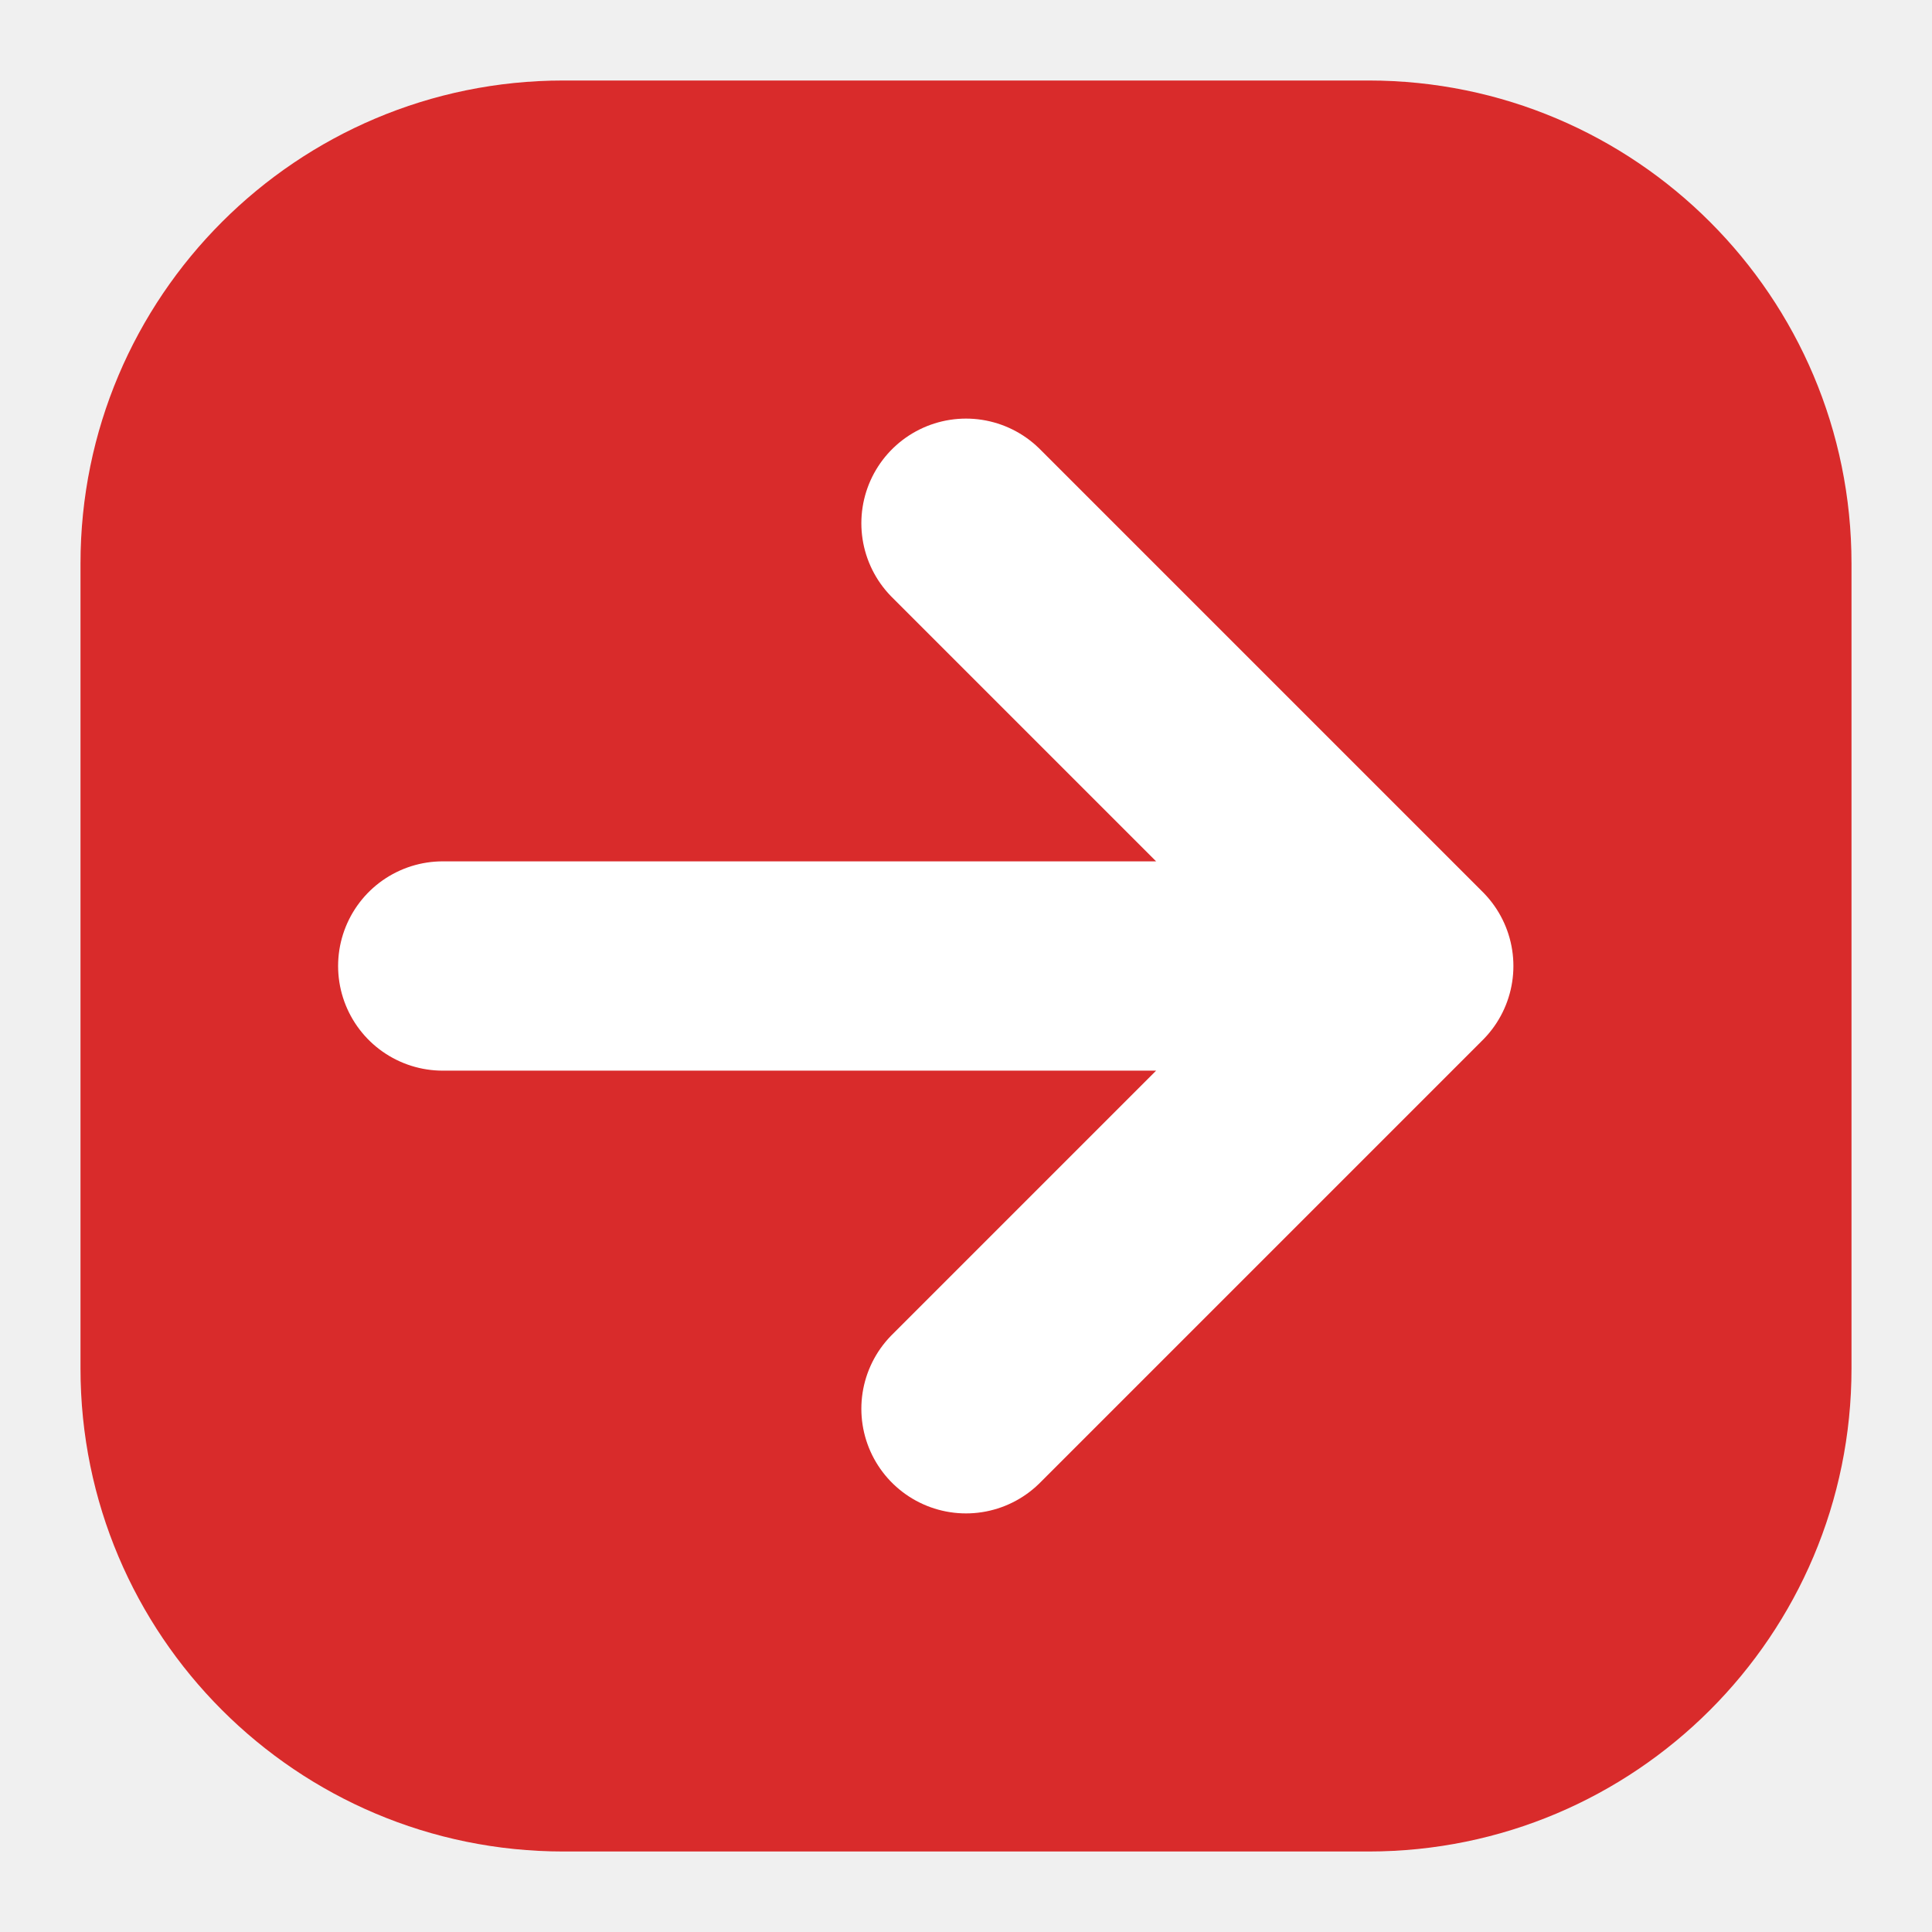
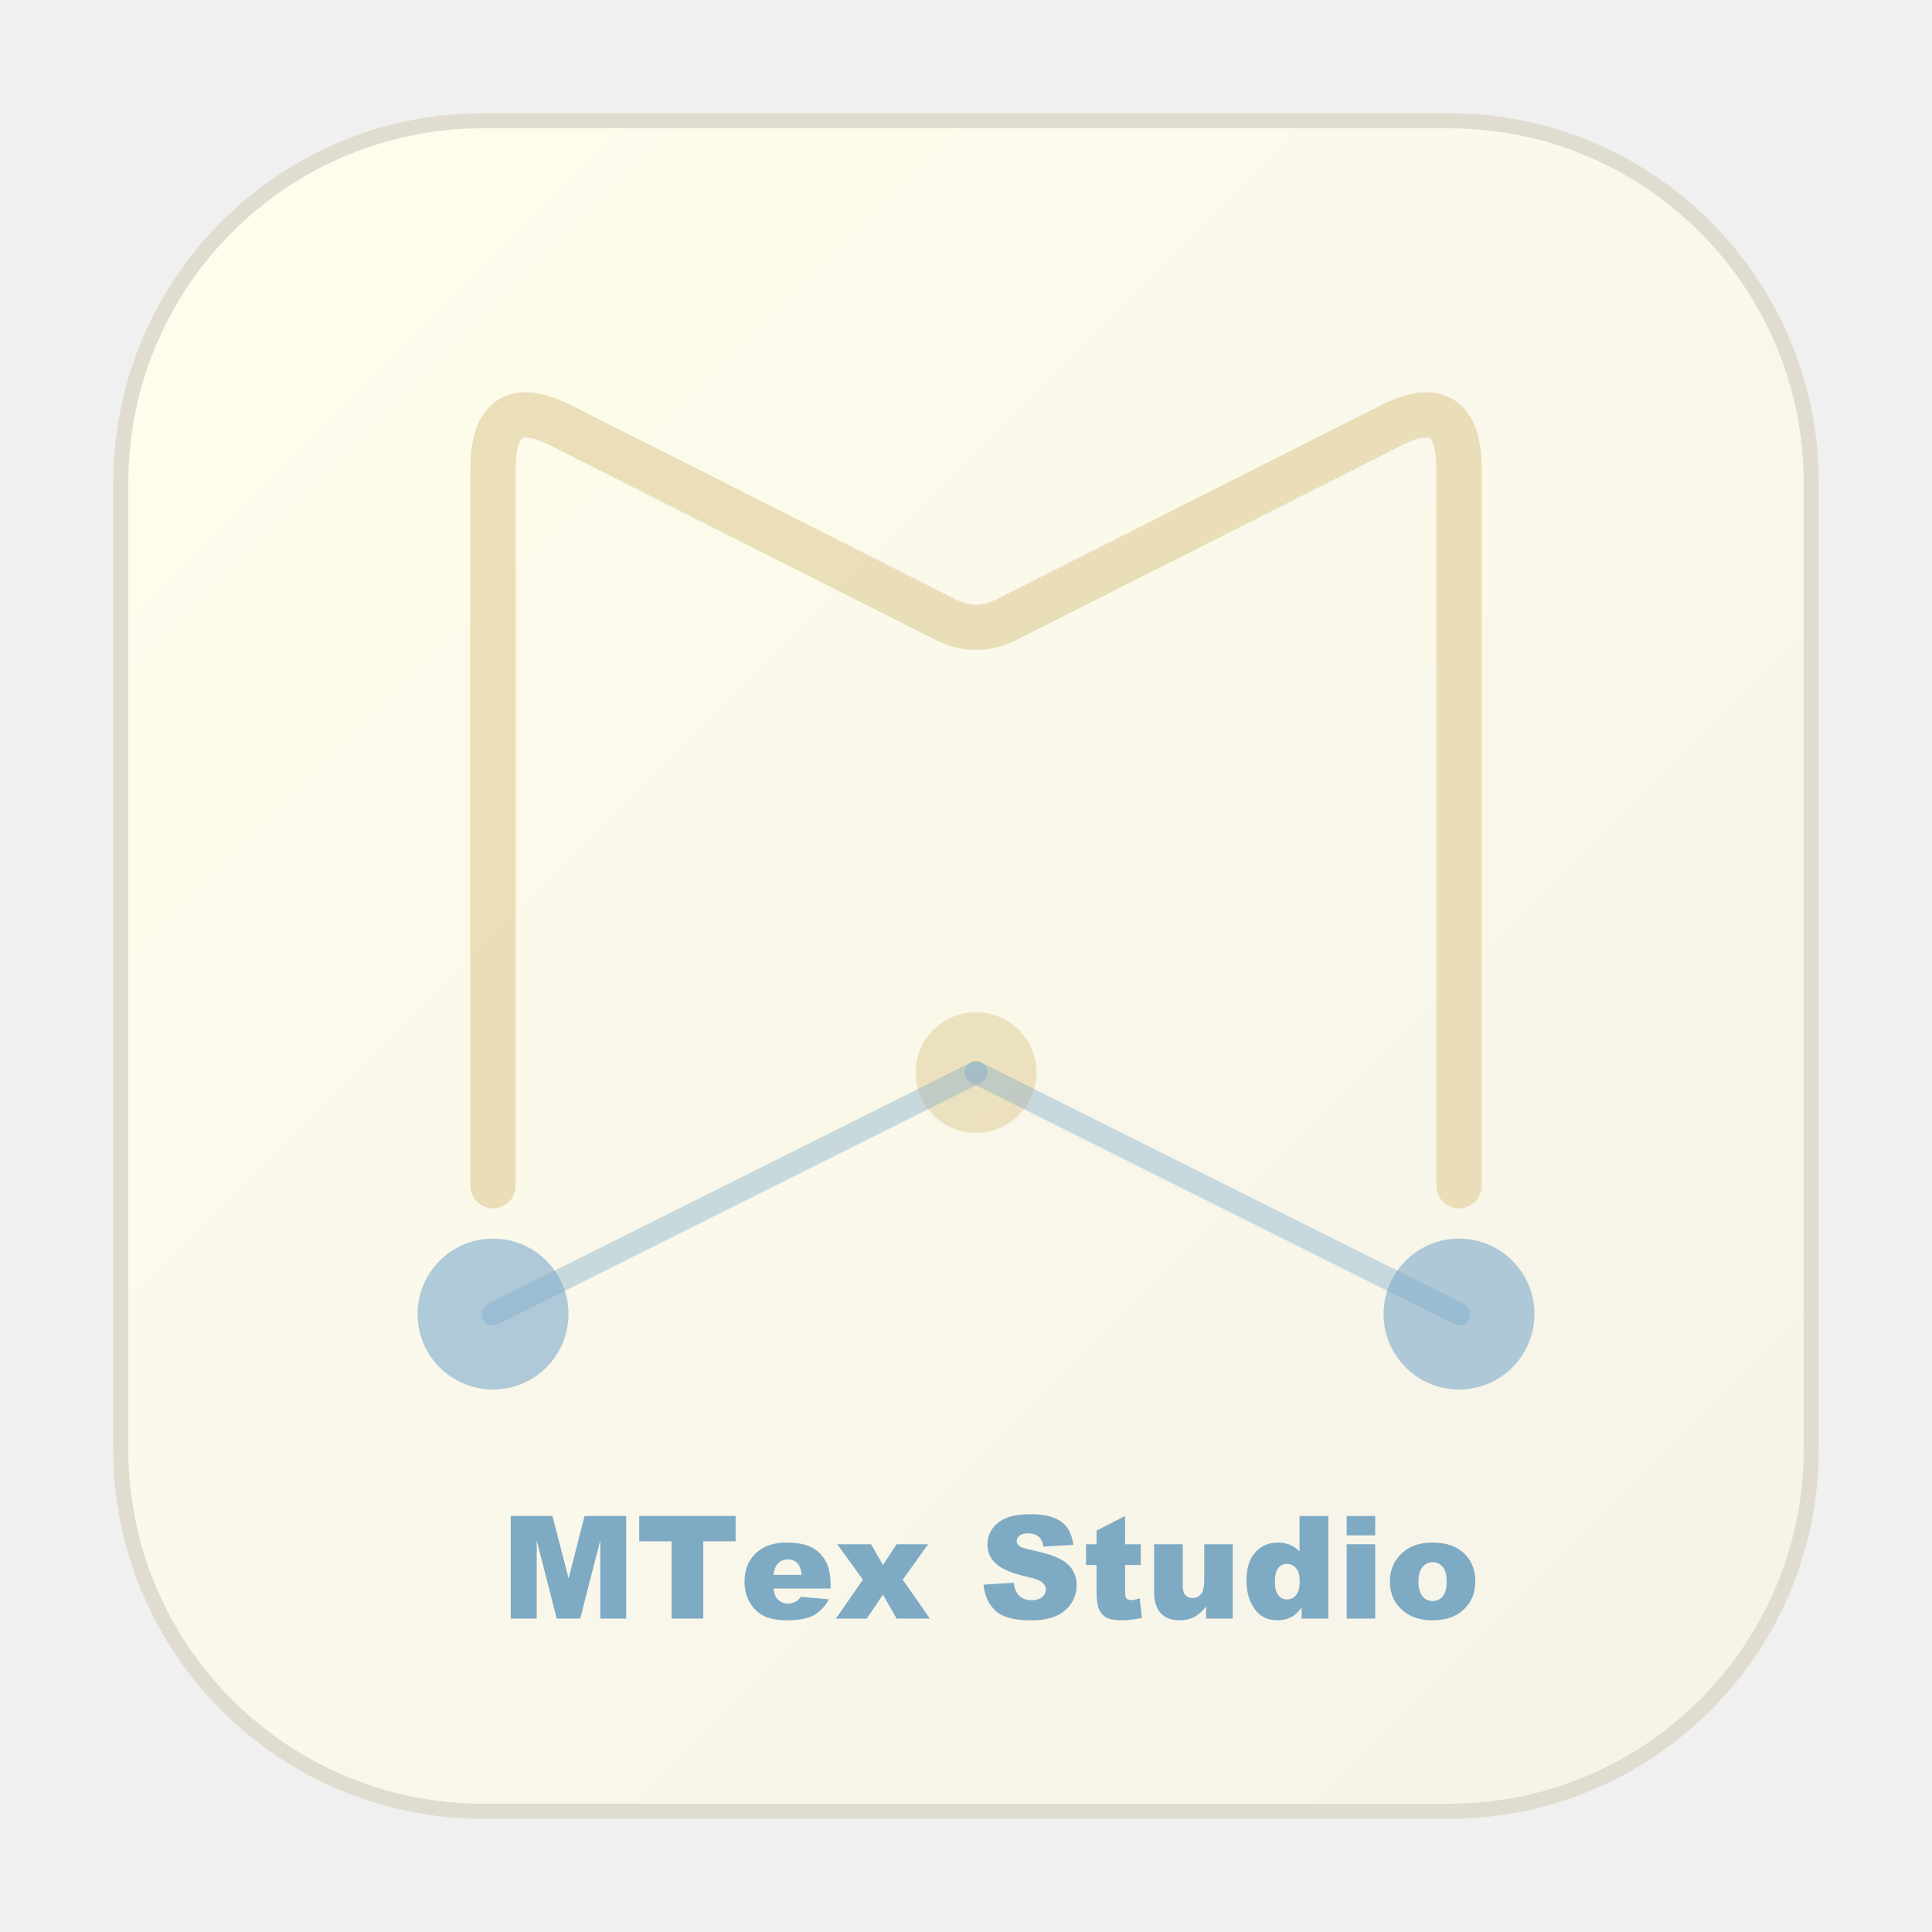
- <svg xmlns="http://www.w3.org/2000/svg" viewBox="0 0 24 24">
-   <rect x="1" y="1" width="22" height="22" rx="6" fill="#D92B2B" />
-   <path d="M5.5 12h11.5M12 6.5l5.5 5.5-5.5 5.5" fill="none" stroke="#fff" stroke-width="2.6" stroke-linecap="round" stroke-linejoin="round" />
+ <svg xmlns="http://www.w3.org/2000/svg" xmlns:ns1="http://vectornator.io" height="100%" stroke-miterlimit="10" style="fill-rule:nonzero;clip-rule:evenodd;stroke-linecap:round;stroke-linejoin:round;" version="1.1" viewBox="0 0 512 512" width="100%" xml:space="preserve">
+   <defs>
+     <linearGradient gradientTransform="matrix(1 0 0 1 0 0)" gradientUnits="userSpaceOnUse" id="LinearGradient" x1="32" x2="480" y1="32" y2="480">
+       <stop offset="0" stop-color="#fffdeb" />
+       <stop offset="1" stop-color="#f5f3e8" />
+     </linearGradient>
+     <clipPath id="TextBounds">
+       <rect height="62.173" width="448.437" x="31.939" y="386.948" />
+     </clipPath>
+   </defs>
+   <g id="Untitled" ns1:layerName="Untitled">
+     <path d="M128 32L384 32C437.019 32 480 74.981 480 128L480 384C480 437.019 437.019 480 384 480L128 480C74.981 480 32 437.019 32 384L32 128C32 74.981 74.981 32 128 32Z" fill="url(#LinearGradient)" fill-rule="evenodd" opacity="1" stroke="#e0ddd0" stroke-linecap="butt" stroke-linejoin="miter" stroke-width="4" />
+     <path d="M110.654 348.24C110.654 337.194 119.608 328.24 130.654 328.24C141.699 328.24 150.654 337.194 150.654 348.24C150.654 359.285 141.699 368.24 130.654 368.24C119.608 368.24 110.654 359.285 110.654 348.24Z" fill="#7daacb" fill-rule="evenodd" opacity="0.6" stroke="none" />
+     <path d="M242.654 284.24C242.654 275.403 249.817 268.24 258.654 268.24C267.49 268.24 274.654 275.403 274.654 284.24C274.654 293.076 267.49 300.24 258.654 300.24C249.817 300.24 242.654 293.076 242.654 284.24Z" fill="#e8dbb3" fill-rule="evenodd" opacity="0.8" stroke="none" />
+     <path d="M366.654 348.24C366.654 337.194 375.608 328.24 386.654 328.24C397.699 328.24 406.654 337.194 406.654 348.24C406.654 359.285 397.699 368.24 386.654 368.24C375.608 368.24 366.654 359.285 366.654 348.24Z" fill="#7daacb" fill-rule="evenodd" opacity="0.6" stroke="none" />
+     <path d="M130.654 348.24L258.654 284.24" fill="#000000" fill-rule="evenodd" opacity="0.4" stroke="#7daacb" stroke-linecap="round" stroke-linejoin="miter" stroke-width="6" />
+     <path d="M258.654 284.24L386.654 348.24" fill="#000000" fill-rule="evenodd" opacity="0.4" stroke="#7daacb" stroke-linecap="round" stroke-linejoin="miter" stroke-width="6" />
+     <path d="M130.654 314.24L130.654 124.24C130.654 110.906 136.32 106.906 147.654 112.24L250.654 164.24C255.987 166.906 261.32 166.906 266.654 164.24L369.654 112.24C380.987 106.906 386.654 110.906 386.654 124.24L386.654 314.24" fill="none" fill-rule="evenodd" opacity="0.9" stroke="#e8dbb3" stroke-linecap="round" stroke-linejoin="round" stroke-width="12" />
+     <g fill="#7faac3" opacity="1" stroke="none">
+       <path clip-path="url(#TextBounds)" d="M135.348 401.747L146.407 401.747L150.675 418.297L154.924 401.747L165.945 401.747L165.945 428.948L159.08 428.948L159.08 408.204L153.755 428.948L147.539 428.948L142.232 408.204L142.232 428.948L135.348 428.948L135.348 401.747Z" fill-rule="evenodd" />
+       <path clip-path="url(#TextBounds)" d="M169.396 401.747L194.946 401.747L194.946 408.463L186.374 408.463L186.374 428.948L177.969 428.948L177.969 408.463L169.396 408.463L169.396 401.747Z" fill-rule="evenodd" />
+       <path clip-path="url(#TextBounds)" d="M220.125 420.969L204.984 420.969C205.12 422.182 205.448 423.085 205.968 423.678C206.697 424.532 207.65 424.959 208.825 424.959C209.567 424.959 210.272 424.773 210.94 424.402C211.348 424.167 211.788 423.753 212.258 423.159L219.698 423.845C218.56 425.824 217.187 427.244 215.579 428.104C213.971 428.963 211.664 429.393 208.658 429.393C206.048 429.393 203.995 429.025 202.498 428.289C201.001 427.553 199.761 426.384 198.778 424.782C197.794 423.18 197.303 421.297 197.303 419.132C197.303 416.052 198.289 413.56 200.262 411.655C202.235 409.75 204.959 408.797 208.435 408.797C211.256 408.797 213.482 409.224 215.115 410.078C216.748 410.931 217.991 412.168 218.845 413.789C219.698 415.409 220.125 417.518 220.125 420.116L220.125 420.969ZM212.443 417.351C212.295 415.892 211.902 414.846 211.265 414.215C210.628 413.585 209.79 413.269 208.751 413.269C207.551 413.269 206.592 413.745 205.875 414.698C205.417 415.292 205.126 416.176 205.003 417.351L212.443 417.351Z" fill-rule="evenodd" />
+       <path clip-path="url(#TextBounds)" d="M221.887 409.243L230.849 409.243L233.985 414.735L237.622 409.243L245.953 409.243L239.236 418.631L246.435 428.948L237.622 428.948L233.985 422.602L229.699 428.948L221.516 428.948L228.678 418.631L221.887 409.243Z" fill-rule="evenodd" />
+       <path clip-path="url(#TextBounds)" d="M260.648 419.949L268.645 419.448C268.818 420.747 269.171 421.736 269.703 422.417C270.569 423.518 271.806 424.068 273.414 424.068C274.614 424.068 275.538 423.787 276.188 423.224C276.837 422.661 277.162 422.008 277.162 421.266C277.162 420.561 276.853 419.93 276.234 419.374C275.616 418.817 274.181 418.291 271.929 417.796C268.243 416.968 265.615 415.867 264.044 414.494C262.46 413.121 261.669 411.37 261.669 409.243C261.669 407.845 262.074 406.525 262.884 405.281C263.694 404.038 264.913 403.061 266.539 402.35C268.166 401.638 270.396 401.283 273.228 401.283C276.704 401.283 279.354 401.929 281.179 403.222C283.004 404.514 284.089 406.571 284.435 409.391L276.512 409.855C276.302 408.63 275.86 407.74 275.186 407.183C274.512 406.627 273.581 406.348 272.393 406.348C271.416 406.348 270.68 406.555 270.185 406.97C269.691 407.384 269.443 407.888 269.443 408.482C269.443 408.915 269.647 409.305 270.055 409.651C270.451 410.01 271.391 410.344 272.876 410.653C276.55 411.445 279.181 412.246 280.771 413.056C282.36 413.866 283.517 414.871 284.241 416.071C284.964 417.271 285.326 418.613 285.326 420.097C285.326 421.841 284.844 423.449 283.879 424.921C282.914 426.393 281.566 427.51 279.834 428.271C278.102 429.031 275.919 429.412 273.284 429.412C268.658 429.412 265.454 428.521 263.673 426.74C261.891 424.959 260.883 422.695 260.648 419.949Z" fill-rule="evenodd" />
+       <path clip-path="url(#TextBounds)" d="M298.166 401.747L298.166 409.243L302.322 409.243L302.322 414.754L298.166 414.754L298.166 421.749C298.166 422.59 298.246 423.146 298.407 423.419C298.654 423.839 299.087 424.049 299.706 424.049C300.262 424.049 301.042 423.889 302.044 423.567L302.6 428.781C300.733 429.189 298.988 429.393 297.368 429.393C295.488 429.393 294.102 429.152 293.212 428.67C292.321 428.187 291.662 427.454 291.236 426.471C290.809 425.487 290.595 423.895 290.595 421.693L290.595 414.754L287.812 414.754L287.812 409.243L290.595 409.243L290.595 405.625L298.166 401.747Z" fill-rule="evenodd" />
+       <path clip-path="url(#TextBounds)" d="M326.684 428.948L319.634 428.948L319.634 425.756C318.582 427.068 317.521 428.002 316.451 428.558C315.381 429.115 314.067 429.393 312.509 429.393C310.43 429.393 308.801 428.772 307.619 427.528C306.438 426.285 305.847 424.371 305.847 421.786L305.847 409.243L313.436 409.243L313.436 420.079C313.436 421.316 313.665 422.194 314.123 422.713C314.581 423.233 315.224 423.493 316.053 423.493C316.956 423.493 317.695 423.146 318.27 422.454C318.845 421.761 319.133 420.518 319.133 418.724L319.133 409.243L326.684 409.243L326.684 428.948Z" fill-rule="evenodd" />
+       <path clip-path="url(#TextBounds)" d="M352.012 401.747L352.012 428.948L344.942 428.948L344.942 426.035C343.953 427.272 343.05 428.107 342.233 428.54C341.145 429.109 339.932 429.393 338.596 429.393C335.912 429.393 333.862 428.373 332.446 426.332C331.029 424.291 330.321 421.81 330.321 418.891C330.321 415.626 331.103 413.127 332.668 411.395C334.233 409.663 336.221 408.797 338.634 408.797C339.809 408.797 340.876 408.995 341.834 409.391C342.793 409.787 343.643 410.381 344.386 411.172L344.386 401.747L352.012 401.747ZM344.441 419.04C344.441 417.493 344.113 416.34 343.458 415.579C342.802 414.818 341.973 414.438 340.971 414.438C340.093 414.438 339.357 414.803 338.763 415.533C338.17 416.263 337.873 417.487 337.873 419.207C337.873 420.815 338.179 421.993 338.791 422.741C339.404 423.49 340.161 423.864 341.064 423.864C342.029 423.864 342.833 423.487 343.476 422.732C344.12 421.977 344.441 420.747 344.441 419.04Z" fill-rule="evenodd" />
+       <path clip-path="url(#TextBounds)" d="M356.891 401.747L364.443 401.747L364.443 406.886L356.891 406.886L356.891 401.747ZM356.891 409.243L364.443 409.243L364.443 428.948L356.891 428.948L356.891 409.243Z" fill-rule="evenodd" />
+       <path clip-path="url(#TextBounds)" d="M368.34 419.151C368.34 416.145 369.354 413.668 371.383 411.72C373.411 409.772 376.151 408.797 379.602 408.797C383.548 408.797 386.529 409.942 388.546 412.23C390.166 414.073 390.976 416.343 390.976 419.04C390.976 422.07 389.971 424.553 387.961 426.489C385.951 428.425 383.171 429.393 379.621 429.393C376.454 429.393 373.894 428.589 371.939 426.981C369.539 424.99 368.34 422.38 368.34 419.151ZM375.91 419.132C375.91 420.889 376.266 422.188 376.977 423.029C377.688 423.87 378.582 424.291 379.658 424.291C380.747 424.291 381.64 423.876 382.339 423.047C383.038 422.219 383.387 420.889 383.387 419.058C383.387 417.351 383.035 416.08 382.33 415.245C381.625 414.41 380.753 413.993 379.714 413.993C378.613 413.993 377.704 414.416 376.986 415.264C376.269 416.111 375.91 417.401 375.91 419.132Z" fill-rule="evenodd" />
+     </g>
+   </g>
</svg>
